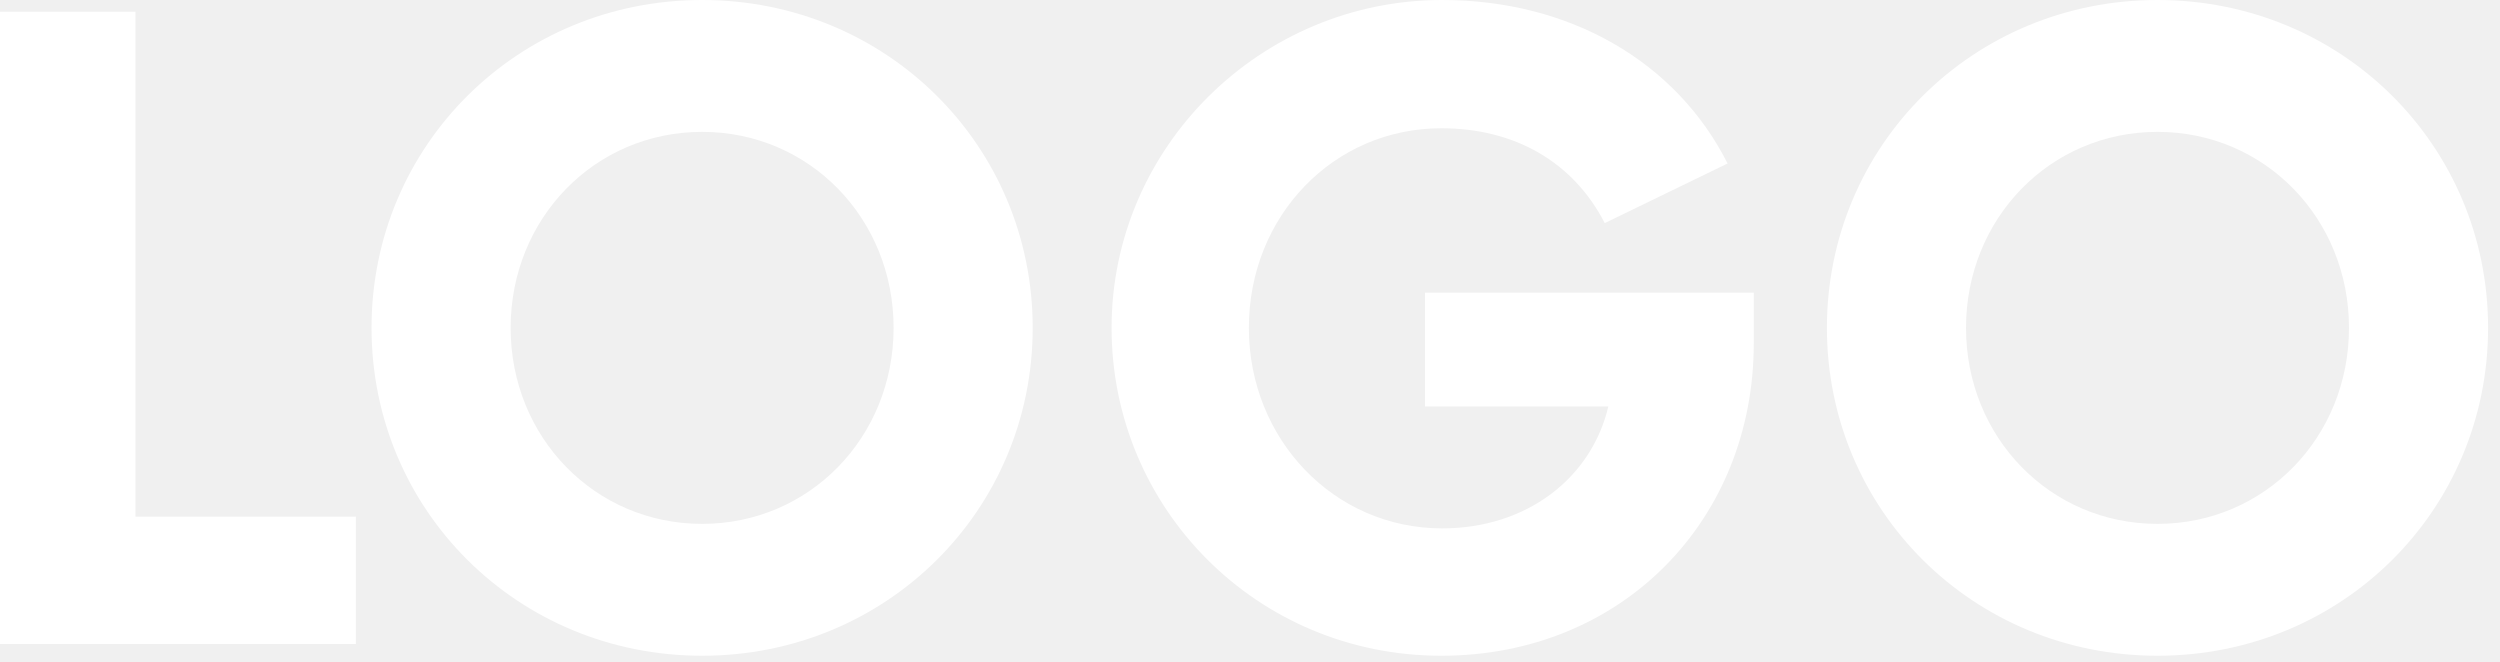
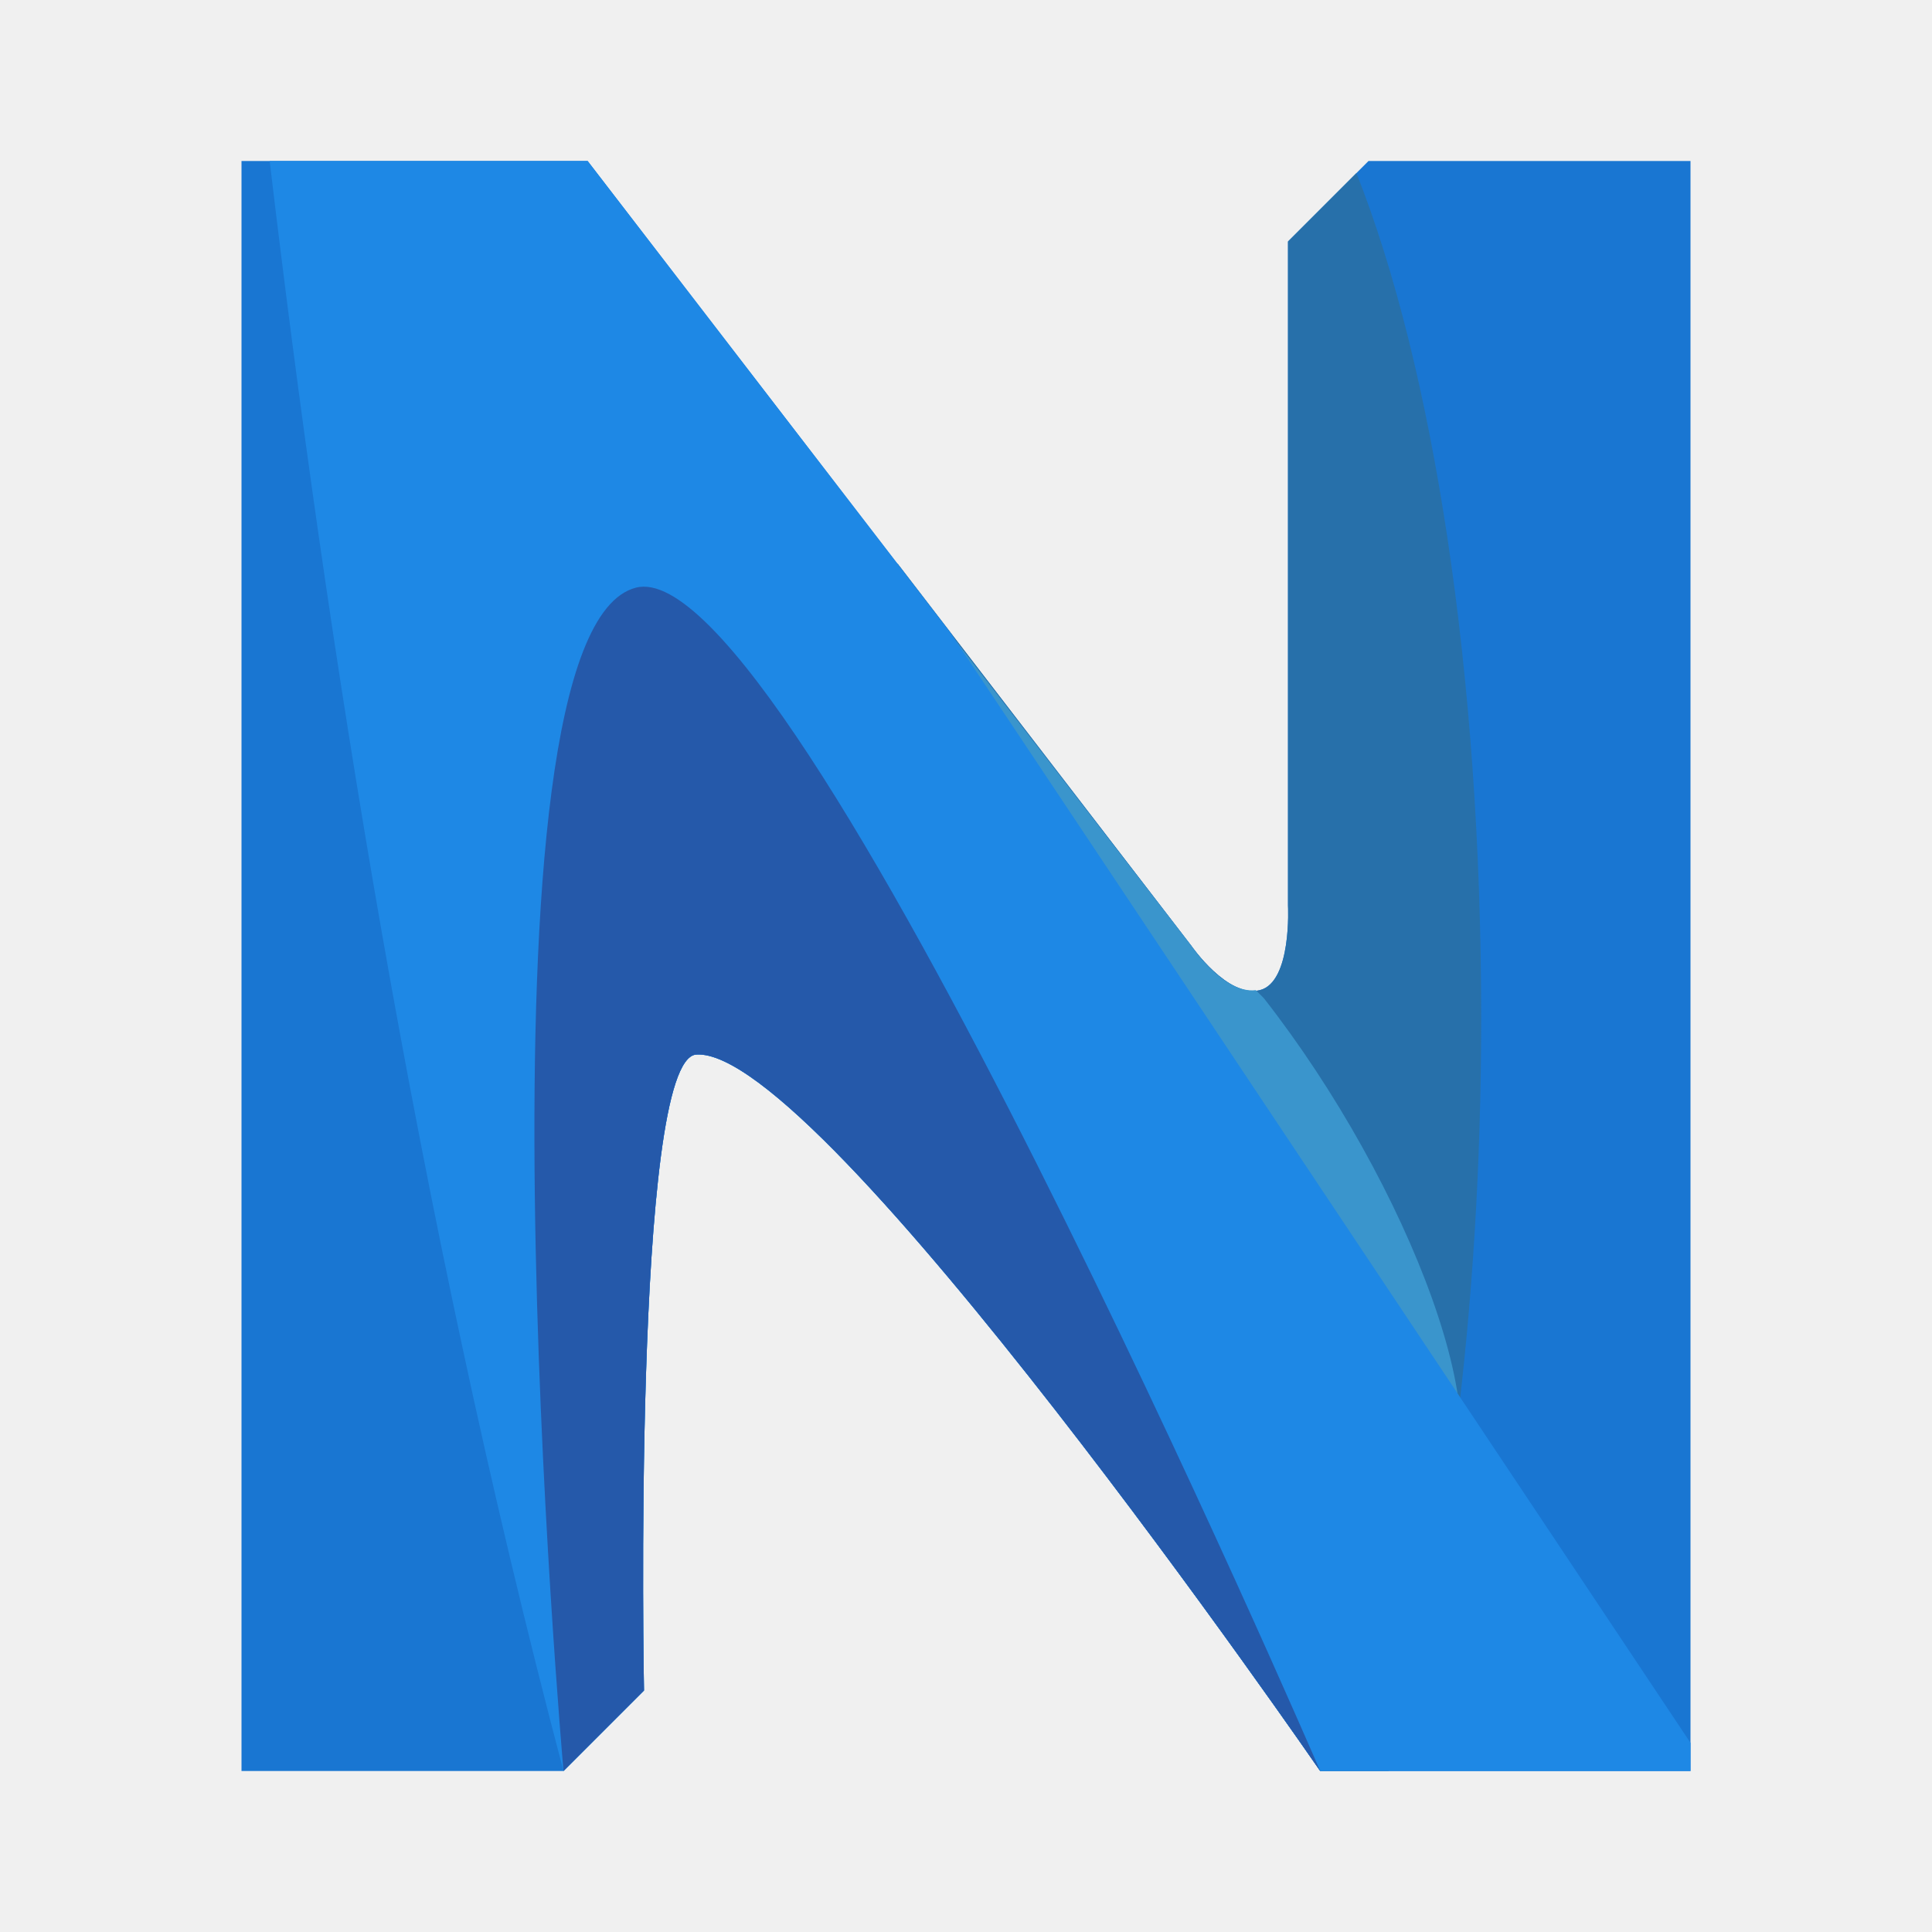
- <svg xmlns="http://www.w3.org/2000/svg" width="155" height="41" viewBox="0 0 155 41" fill="none">
-   <path d="M0 0.728V39.928H22.064V32.032H8.4V0.728H0Z" fill="white" />
-   <path d="M64.027 20.328C64.027 9.016 54.955 0 43.531 0C32.107 0 23.035 9.016 23.035 20.328C23.035 31.64 32.107 40.656 43.531 40.656C54.955 40.656 64.027 31.64 64.027 20.328ZM55.403 20.328C55.403 27.104 50.195 32.48 43.531 32.48C36.867 32.48 31.659 27.104 31.659 20.328C31.659 13.552 36.867 8.176 43.531 8.176C50.195 8.176 55.403 13.552 55.403 20.328Z" fill="white" />
-   <path d="M107.11 10.136C103.918 3.808 97.31 0 89.414 0C78.158 0 68.918 9.128 68.918 20.328C68.918 31.528 77.934 40.656 89.358 40.656C100.558 40.656 108.734 32.256 108.734 21.28V18.144H88.35V25.2H99.718C98.654 29.68 94.622 32.76 89.414 32.76C82.694 32.76 77.43 27.216 77.43 20.328C77.43 13.384 82.694 7.952 89.358 7.952C93.894 7.952 97.534 10.024 99.494 13.832L107.11 10.136Z" fill="white" />
-   <path d="M154.261 20.328C154.261 9.016 145.189 0 133.765 0C122.341 0 113.269 9.016 113.269 20.328C113.269 31.64 122.341 40.656 133.765 40.656C145.189 40.656 154.261 31.64 154.261 20.328ZM145.637 20.328C145.637 27.104 140.429 32.48 133.765 32.48C127.101 32.48 121.893 27.104 121.893 20.328C121.893 13.552 127.101 8.176 133.765 8.176C140.429 8.176 145.637 13.552 145.637 20.328Z" fill="white" />
+ <svg xmlns="http://www.w3.org/2000/svg" viewBox="0 0 48 48" width="48px" height="48px">
+   <path fill="#1976d2" d="M42,4h-8c-0.8,0.8-1.2,1.2-2,2v16.5c0,0,0.1,1.9-0.7,2.1c-0.8,0.2-1.7-1.1-1.7-1.1L14.6,4L6,4v40h8 c0.8-0.8,1.2-1.2,2-2c0,0-0.3-15.7,1.3-15.8C20.4,26,32.8,44,32.8,44l0,0H42V4z" />
+   <path fill="#2770aa" d="M32,6v16.5c0,0,0.1,1.9-0.7,2.1c-0.8,0.2-1.7-1.1-1.7-1.1L22.3,14c-0.5,3.4-0.7,7.3-0.7,11.3 c0,1.5,0,2.9,0.1,4.3C26.4,34.7,32.8,44,32.8,44l0,0h1.7c1.4-4.8,2.3-11.4,2.3-18.7c0-8.6-1.2-16.2-3.1-21C33.1,4.9,32.7,5.3,32,6z" />
+   <path fill="#3a95cc" d="M31.2,24.6c-0.8,0.1-1.6-1.1-1.6-1.1l-6.1-7.9c-2.5-2,10.4,23.2,12.2,21.7c1.8-1.4-0.7-7.9-4.3-12.5 C31.4,24.8,31.3,24.7,31.2,24.6z" />
+   <path fill="#1e88e5" d="M17.3,26.2C20.4,26,32.8,44,32.8,44h0l0,0H42v-0.7L23.6,15.7L14.6,4L6.7,4c1.4,11.8,3.6,26,7.3,40 c0.8-0.8,1.2-1.2,2-2C16,42,15.7,26.3,17.3,26.2z" />
+   <path fill="#2559aa" d="M15.8,14.6C11.5,15.7,14,44,14,44c0.8-0.8,1.2-1.2,2-2c0,0-0.3-15.7,1.3-15.8C20.4,26,32.8,44,32.8,44h0 C32.8,44,19.7,13.6,15.8,14.6z" />
</svg>
